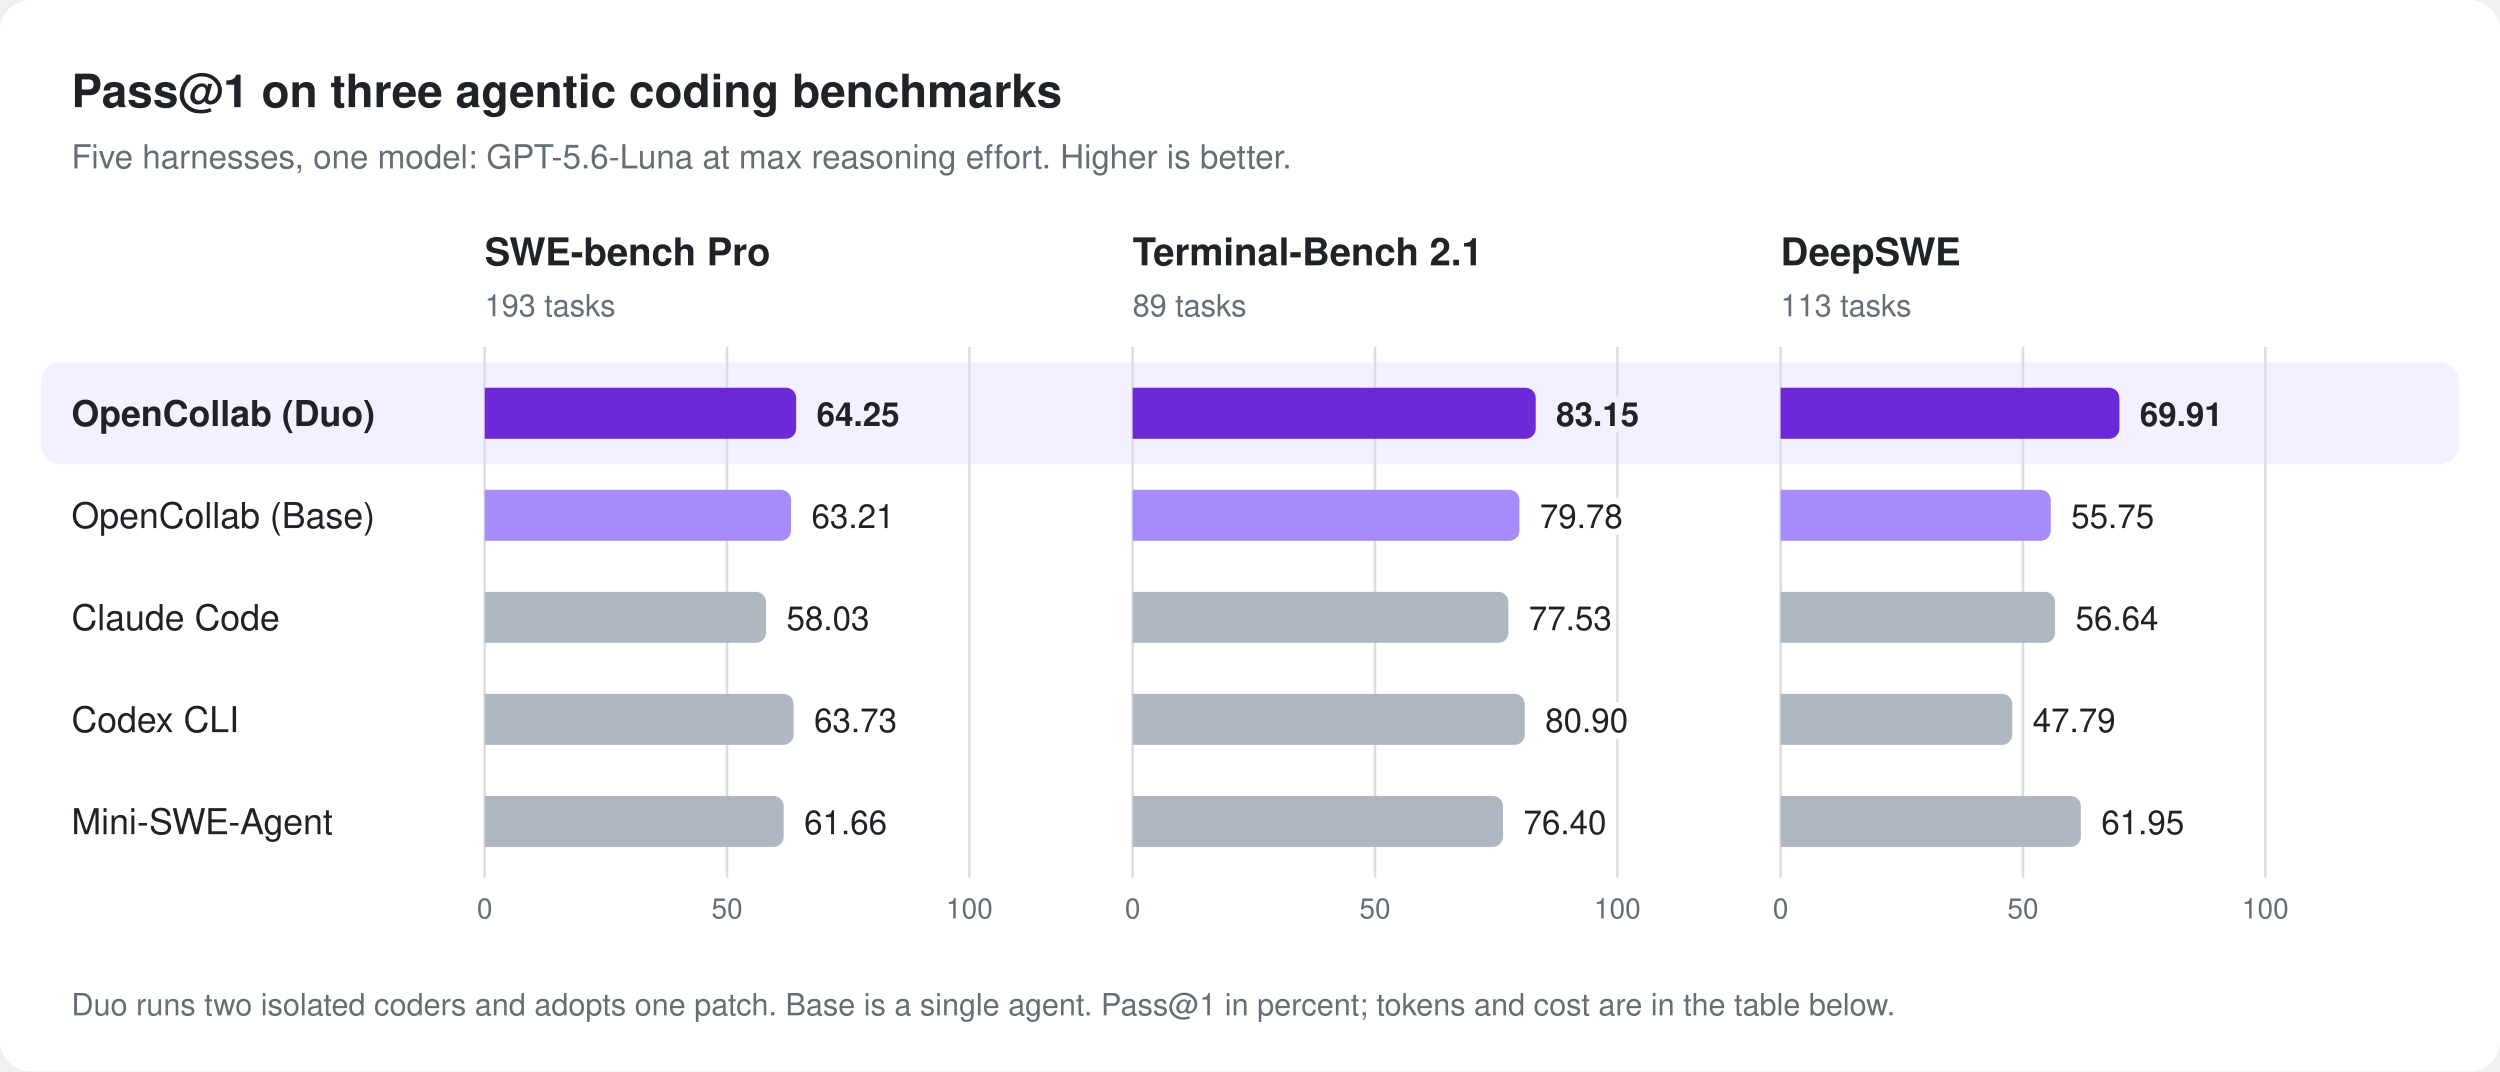
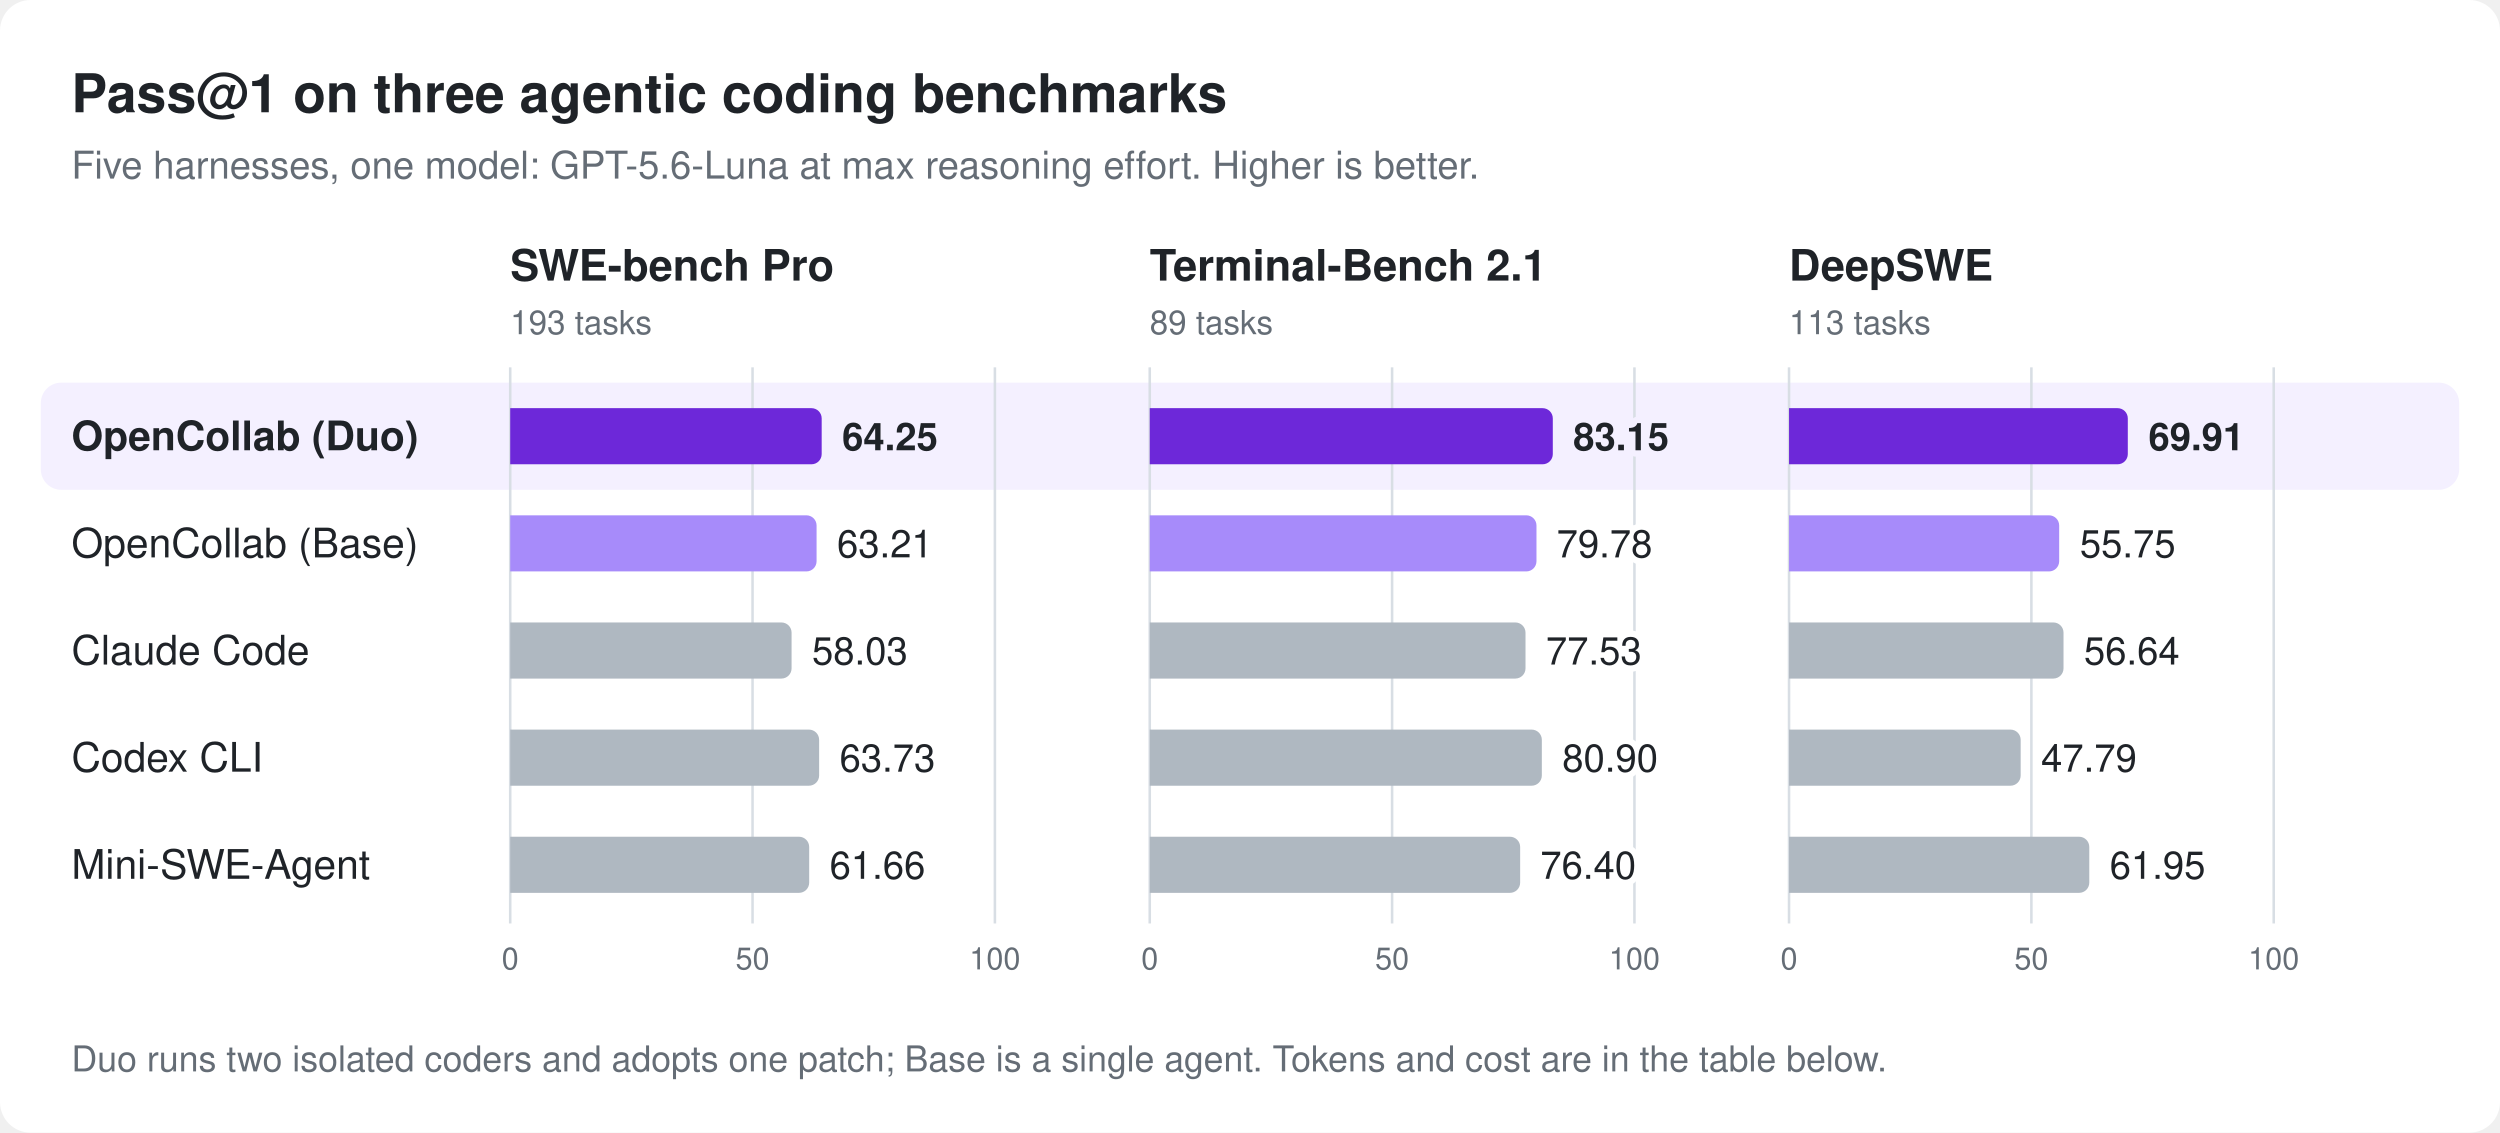
- <svg xmlns="http://www.w3.org/2000/svg" width="980" height="420" viewBox="0 0 980 420" role="img" aria-labelledby="title description">
-   <rect width="980" height="420" rx="12" fill="#ffffff" />
+ <svg xmlns="http://www.w3.org/2000/svg" width="980" height="444" viewBox="0 0 980 444" role="img" aria-labelledby="title description">
+   <rect width="980" height="444" rx="12" fill="#ffffff" />
  <g font-family="-apple-system, BlinkMacSystemFont, Segoe UI, Helvetica, Arial, Liberation Sans, sans-serif" fill="#1f2328">
-     <text x="28" y="42" font-size="18" font-weight="600">Pass@1 on three agentic coding benchmarks</text>
-     <text x="28" y="66" font-size="13" fill="#656d76">Five harnesses, one model: GPT-5.6-Luna at max reasoning effort. Higher is better.</text>
-     <rect x="16" y="142" width="948" height="40" rx="8" fill="#f4f0ff" />
-     <text x="190.0" y="104" font-size="15" font-weight="600">SWE-bench Pro</text>
-     <text x="190.0" y="124" font-size="12" fill="#656d76">193 tasks</text>
-     <path d="M190.0 136V344" stroke="#d8dee4" stroke-width="1" />
-     <text x="190.0" y="360" font-size="11" text-anchor="middle" fill="#656d76" style="font-variant-numeric: tabular-nums">0</text>
-     <path d="M285.0 136V344" stroke="#d8dee4" stroke-width="1" />
-     <text x="285.0" y="360" font-size="11" text-anchor="middle" fill="#656d76" style="font-variant-numeric: tabular-nums">50</text>
-     <path d="M380.0 136V344" stroke="#d8dee4" stroke-width="1" />
-     <text x="380.0" y="360" font-size="11" text-anchor="middle" fill="#656d76" style="font-variant-numeric: tabular-nums">100</text>
-     <text x="444.0" y="104" font-size="15" font-weight="600">Terminal-Bench 2.1</text>
-     <text x="444.0" y="124" font-size="12" fill="#656d76">89 tasks</text>
-     <path d="M444.0 136V344" stroke="#d8dee4" stroke-width="1" />
-     <text x="444.0" y="360" font-size="11" text-anchor="middle" fill="#656d76" style="font-variant-numeric: tabular-nums">0</text>
-     <path d="M539.0 136V344" stroke="#d8dee4" stroke-width="1" />
-     <text x="539.0" y="360" font-size="11" text-anchor="middle" fill="#656d76" style="font-variant-numeric: tabular-nums">50</text>
-     <path d="M634.0 136V344" stroke="#d8dee4" stroke-width="1" />
-     <text x="634.0" y="360" font-size="11" text-anchor="middle" fill="#656d76" style="font-variant-numeric: tabular-nums">100</text>
-     <text x="698.0" y="104" font-size="15" font-weight="600">DeepSWE</text>
-     <text x="698.0" y="124" font-size="12" fill="#656d76">113 tasks</text>
-     <path d="M698.0 136V344" stroke="#d8dee4" stroke-width="1" />
-     <text x="698.0" y="360" font-size="11" text-anchor="middle" fill="#656d76" style="font-variant-numeric: tabular-nums">0</text>
-     <path d="M793.0 136V344" stroke="#d8dee4" stroke-width="1" />
-     <text x="793.0" y="360" font-size="11" text-anchor="middle" fill="#656d76" style="font-variant-numeric: tabular-nums">50</text>
-     <path d="M888.0 136V344" stroke="#d8dee4" stroke-width="1" />
-     <text x="888.0" y="360" font-size="11" text-anchor="middle" fill="#656d76" style="font-variant-numeric: tabular-nums">100</text>
-     <text x="28" y="167.0" font-size="14" font-weight="600">OpenCollab (Duo)</text>
-     <path d="M190.0 152.0h118.1a4 4 0 0 1 4 4v12.0a4 4 0 0 1 -4 4h-118.1z" fill="#6d28d9" />
-     <text x="320.1" y="167.0" font-size="13" font-weight="600" stroke="#f4f0ff" stroke-width="5" stroke-linejoin="round" paint-order="stroke">64.25</text>
-     <path d="M444.0 152.0h154.0a4 4 0 0 1 4 4v12.0a4 4 0 0 1 -4 4h-154.0z" fill="#6d28d9" />
-     <text x="610.0" y="167.0" font-size="13" font-weight="600" stroke="#f4f0ff" stroke-width="5" stroke-linejoin="round" paint-order="stroke">83.15</text>
-     <path d="M698.0 152.0h128.8a4 4 0 0 1 4 4v12.0a4 4 0 0 1 -4 4h-128.8z" fill="#6d28d9" />
-     <text x="838.8" y="167.0" font-size="13" font-weight="600" stroke="#f4f0ff" stroke-width="5" stroke-linejoin="round" paint-order="stroke">69.91</text>
-     <text x="28" y="207.0" font-size="14">OpenCollab (Base)</text>
-     <path d="M190.0 192.0h116.1a4 4 0 0 1 4 4v12.0a4 4 0 0 1 -4 4h-116.1z" fill="#a78bfa" />
-     <text x="318.1" y="207.0" font-size="13" stroke="#ffffff" stroke-width="5" stroke-linejoin="round" paint-order="stroke">63.21</text>
-     <path d="M444.0 192.0h147.6a4 4 0 0 1 4 4v12.0a4 4 0 0 1 -4 4h-147.6z" fill="#a78bfa" />
-     <text x="603.6" y="207.0" font-size="13" stroke="#ffffff" stroke-width="5" stroke-linejoin="round" paint-order="stroke">79.78</text>
-     <path d="M698.0 192.0h101.9a4 4 0 0 1 4 4v12.0a4 4 0 0 1 -4 4h-101.9z" fill="#a78bfa" />
-     <text x="811.9" y="207.0" font-size="13" stroke="#ffffff" stroke-width="5" stroke-linejoin="round" paint-order="stroke">55.75</text>
-     <text x="28" y="247.0" font-size="14">Claude Code</text>
-     <path d="M190.0 232.0h106.3a4 4 0 0 1 4 4v12.0a4 4 0 0 1 -4 4h-106.3z" fill="#afb8c1" />
-     <text x="308.3" y="247.0" font-size="13" stroke="#ffffff" stroke-width="5" stroke-linejoin="round" paint-order="stroke">58.03</text>
-     <path d="M444.0 232.0h143.3a4 4 0 0 1 4 4v12.0a4 4 0 0 1 -4 4h-143.3z" fill="#afb8c1" />
-     <text x="599.3" y="247.0" font-size="13" stroke="#ffffff" stroke-width="5" stroke-linejoin="round" paint-order="stroke">77.53</text>
-     <path d="M698.0 232.0h103.6a4 4 0 0 1 4 4v12.0a4 4 0 0 1 -4 4h-103.6z" fill="#afb8c1" />
-     <text x="813.6" y="247.0" font-size="13" stroke="#ffffff" stroke-width="5" stroke-linejoin="round" paint-order="stroke">56.64</text>
-     <text x="28" y="287.0" font-size="14">Codex CLI</text>
-     <path d="M190.0 272.0h117.1a4 4 0 0 1 4 4v12.0a4 4 0 0 1 -4 4h-117.1z" fill="#afb8c1" />
-     <text x="319.1" y="287.0" font-size="13" stroke="#ffffff" stroke-width="5" stroke-linejoin="round" paint-order="stroke">63.73</text>
-     <path d="M444.0 272.0h149.7a4 4 0 0 1 4 4v12.0a4 4 0 0 1 -4 4h-149.7z" fill="#afb8c1" />
-     <text x="605.7" y="287.0" font-size="13" stroke="#ffffff" stroke-width="5" stroke-linejoin="round" paint-order="stroke">80.90</text>
-     <path d="M698.0 272.0h86.8a4 4 0 0 1 4 4v12.0a4 4 0 0 1 -4 4h-86.8z" fill="#afb8c1" />
-     <text x="796.8" y="287.0" font-size="13" stroke="#ffffff" stroke-width="5" stroke-linejoin="round" paint-order="stroke">47.79</text>
-     <text x="28" y="327.0" font-size="14">Mini-SWE-Agent</text>
-     <path d="M190.0 312.0h113.2a4 4 0 0 1 4 4v12.0a4 4 0 0 1 -4 4h-113.2z" fill="#afb8c1" />
-     <text x="315.2" y="327.0" font-size="13" stroke="#ffffff" stroke-width="5" stroke-linejoin="round" paint-order="stroke">61.66</text>
-     <path d="M444.0 312.0h141.2a4 4 0 0 1 4 4v12.0a4 4 0 0 1 -4 4h-141.2z" fill="#afb8c1" />
-     <text x="597.2" y="327.0" font-size="13" stroke="#ffffff" stroke-width="5" stroke-linejoin="round" paint-order="stroke">76.40</text>
-     <path d="M698.0 312.0h113.7a4 4 0 0 1 4 4v12.0a4 4 0 0 1 -4 4h-113.7z" fill="#afb8c1" />
-     <text x="823.7" y="327.0" font-size="13" stroke="#ffffff" stroke-width="5" stroke-linejoin="round" paint-order="stroke">61.95</text>
-     <text x="28" y="398" font-size="12" fill="#656d76">Duo runs two isolated coders and adopts one patch. Base is a single agent. Pass@1 in percent; tokens and cost are in the table below.</text>
+     <text x="28" y="44" font-size="21" font-weight="600">Pass@1 on three agentic coding benchmarks</text>
+     <text x="28" y="70" font-size="15" fill="#656d76">Five harnesses, one model: GPT-5.6-Luna at max reasoning effort. Higher is better.</text>
+     <rect x="16" y="150" width="948" height="42" rx="8" fill="#f4f0ff" />
+     <text x="200.0" y="110" font-size="17" font-weight="600">SWE-bench Pro</text>
+     <text x="200.0" y="131" font-size="13" fill="#656d76">193 tasks</text>
+     <path d="M200.0 144V362" stroke="#d8dee4" stroke-width="1" />
+     <text x="200.0" y="380" font-size="12" text-anchor="middle" fill="#656d76" style="font-variant-numeric: tabular-nums">0</text>
+     <path d="M295.0 144V362" stroke="#d8dee4" stroke-width="1" />
+     <text x="295.0" y="380" font-size="12" text-anchor="middle" fill="#656d76" style="font-variant-numeric: tabular-nums">50</text>
+     <path d="M390.0 144V362" stroke="#d8dee4" stroke-width="1" />
+     <text x="390.0" y="380" font-size="12" text-anchor="middle" fill="#656d76" style="font-variant-numeric: tabular-nums">100</text>
+     <text x="450.7" y="110" font-size="17" font-weight="600">Terminal-Bench 2.1</text>
+     <text x="450.7" y="131" font-size="13" fill="#656d76">89 tasks</text>
+     <path d="M450.7 144V362" stroke="#d8dee4" stroke-width="1" />
+     <text x="450.7" y="380" font-size="12" text-anchor="middle" fill="#656d76" style="font-variant-numeric: tabular-nums">0</text>
+     <path d="M545.7 144V362" stroke="#d8dee4" stroke-width="1" />
+     <text x="545.7" y="380" font-size="12" text-anchor="middle" fill="#656d76" style="font-variant-numeric: tabular-nums">50</text>
+     <path d="M640.7 144V362" stroke="#d8dee4" stroke-width="1" />
+     <text x="640.7" y="380" font-size="12" text-anchor="middle" fill="#656d76" style="font-variant-numeric: tabular-nums">100</text>
+     <text x="701.3" y="110" font-size="17" font-weight="600">DeepSWE</text>
+     <text x="701.3" y="131" font-size="13" fill="#656d76">113 tasks</text>
+     <path d="M701.3 144V362" stroke="#d8dee4" stroke-width="1" />
+     <text x="701.3" y="380" font-size="12" text-anchor="middle" fill="#656d76" style="font-variant-numeric: tabular-nums">0</text>
+     <path d="M796.3 144V362" stroke="#d8dee4" stroke-width="1" />
+     <text x="796.3" y="380" font-size="12" text-anchor="middle" fill="#656d76" style="font-variant-numeric: tabular-nums">50</text>
+     <path d="M891.3 144V362" stroke="#d8dee4" stroke-width="1" />
+     <text x="891.3" y="380" font-size="12" text-anchor="middle" fill="#656d76" style="font-variant-numeric: tabular-nums">100</text>
+     <text x="28" y="176.5" font-size="16" font-weight="600">OpenCollab (Duo)</text>
+     <path d="M200.0 160.0h118.1a4 4 0 0 1 4 4v14.0a4 4 0 0 1 -4 4h-118.1z" fill="#6d28d9" />
+     <text x="330.1" y="176.5" font-size="15" font-weight="600" stroke="#f4f0ff" stroke-width="5" stroke-linejoin="round" paint-order="stroke">64.25</text>
+     <path d="M450.7 160.0h154.0a4 4 0 0 1 4 4v14.0a4 4 0 0 1 -4 4h-154.0z" fill="#6d28d9" />
+     <text x="616.7" y="176.5" font-size="15" font-weight="600" stroke="#f4f0ff" stroke-width="5" stroke-linejoin="round" paint-order="stroke">83.15</text>
+     <path d="M701.3 160.0h128.8a4 4 0 0 1 4 4v14.0a4 4 0 0 1 -4 4h-128.8z" fill="#6d28d9" />
+     <text x="842.2" y="176.5" font-size="15" font-weight="600" stroke="#f4f0ff" stroke-width="5" stroke-linejoin="round" paint-order="stroke">69.91</text>
+     <text x="28" y="218.5" font-size="16">OpenCollab (Base)</text>
+     <path d="M200.0 202.0h116.1a4 4 0 0 1 4 4v14.0a4 4 0 0 1 -4 4h-116.1z" fill="#a78bfa" />
+     <text x="328.1" y="218.5" font-size="15" stroke="#ffffff" stroke-width="5" stroke-linejoin="round" paint-order="stroke">63.21</text>
+     <path d="M450.7 202.0h147.6a4 4 0 0 1 4 4v14.0a4 4 0 0 1 -4 4h-147.6z" fill="#a78bfa" />
+     <text x="610.2" y="218.5" font-size="15" stroke="#ffffff" stroke-width="5" stroke-linejoin="round" paint-order="stroke">79.78</text>
+     <path d="M701.3 202.0h101.9a4 4 0 0 1 4 4v14.0a4 4 0 0 1 -4 4h-101.9z" fill="#a78bfa" />
+     <text x="815.3" y="218.5" font-size="15" stroke="#ffffff" stroke-width="5" stroke-linejoin="round" paint-order="stroke">55.75</text>
+     <text x="28" y="260.5" font-size="16">Claude Code</text>
+     <path d="M200.0 244.0h106.3a4 4 0 0 1 4 4v14.0a4 4 0 0 1 -4 4h-106.3z" fill="#afb8c1" />
+     <text x="318.3" y="260.5" font-size="15" stroke="#ffffff" stroke-width="5" stroke-linejoin="round" paint-order="stroke">58.03</text>
+     <path d="M450.7 244.0h143.3a4 4 0 0 1 4 4v14.0a4 4 0 0 1 -4 4h-143.3z" fill="#afb8c1" />
+     <text x="606.0" y="260.5" font-size="15" stroke="#ffffff" stroke-width="5" stroke-linejoin="round" paint-order="stroke">77.53</text>
+     <path d="M701.3 244.0h103.6a4 4 0 0 1 4 4v14.0a4 4 0 0 1 -4 4h-103.6z" fill="#afb8c1" />
+     <text x="816.9" y="260.5" font-size="15" stroke="#ffffff" stroke-width="5" stroke-linejoin="round" paint-order="stroke">56.64</text>
+     <text x="28" y="302.5" font-size="16">Codex CLI</text>
+     <path d="M200.0 286.0h117.1a4 4 0 0 1 4 4v14.0a4 4 0 0 1 -4 4h-117.1z" fill="#afb8c1" />
+     <text x="329.1" y="302.5" font-size="15" stroke="#ffffff" stroke-width="5" stroke-linejoin="round" paint-order="stroke">63.73</text>
+     <path d="M450.7 286.0h149.7a4 4 0 0 1 4 4v14.0a4 4 0 0 1 -4 4h-149.7z" fill="#afb8c1" />
+     <text x="612.4" y="302.5" font-size="15" stroke="#ffffff" stroke-width="5" stroke-linejoin="round" paint-order="stroke">80.90</text>
+     <path d="M701.3 286.0h86.8a4 4 0 0 1 4 4v14.0a4 4 0 0 1 -4 4h-86.8z" fill="#afb8c1" />
+     <text x="800.1" y="302.5" font-size="15" stroke="#ffffff" stroke-width="5" stroke-linejoin="round" paint-order="stroke">47.79</text>
+     <text x="28" y="344.5" font-size="16">Mini-SWE-Agent</text>
+     <path d="M200.0 328.0h113.2a4 4 0 0 1 4 4v14.0a4 4 0 0 1 -4 4h-113.2z" fill="#afb8c1" />
+     <text x="325.2" y="344.5" font-size="15" stroke="#ffffff" stroke-width="5" stroke-linejoin="round" paint-order="stroke">61.66</text>
+     <path d="M450.7 328.0h141.2a4 4 0 0 1 4 4v14.0a4 4 0 0 1 -4 4h-141.2z" fill="#afb8c1" />
+     <text x="603.8" y="344.5" font-size="15" stroke="#ffffff" stroke-width="5" stroke-linejoin="round" paint-order="stroke">76.40</text>
+     <path d="M701.3 328.0h113.7a4 4 0 0 1 4 4v14.0a4 4 0 0 1 -4 4h-113.7z" fill="#afb8c1" />
+     <text x="827.0" y="344.5" font-size="15" stroke="#ffffff" stroke-width="5" stroke-linejoin="round" paint-order="stroke">61.95</text>
+     <text x="28" y="420" font-size="14" fill="#656d76">Duo runs two isolated coders and adopts one patch; Base is a single agent. Tokens and cost are in the table below.</text>
  </g>
</svg>
